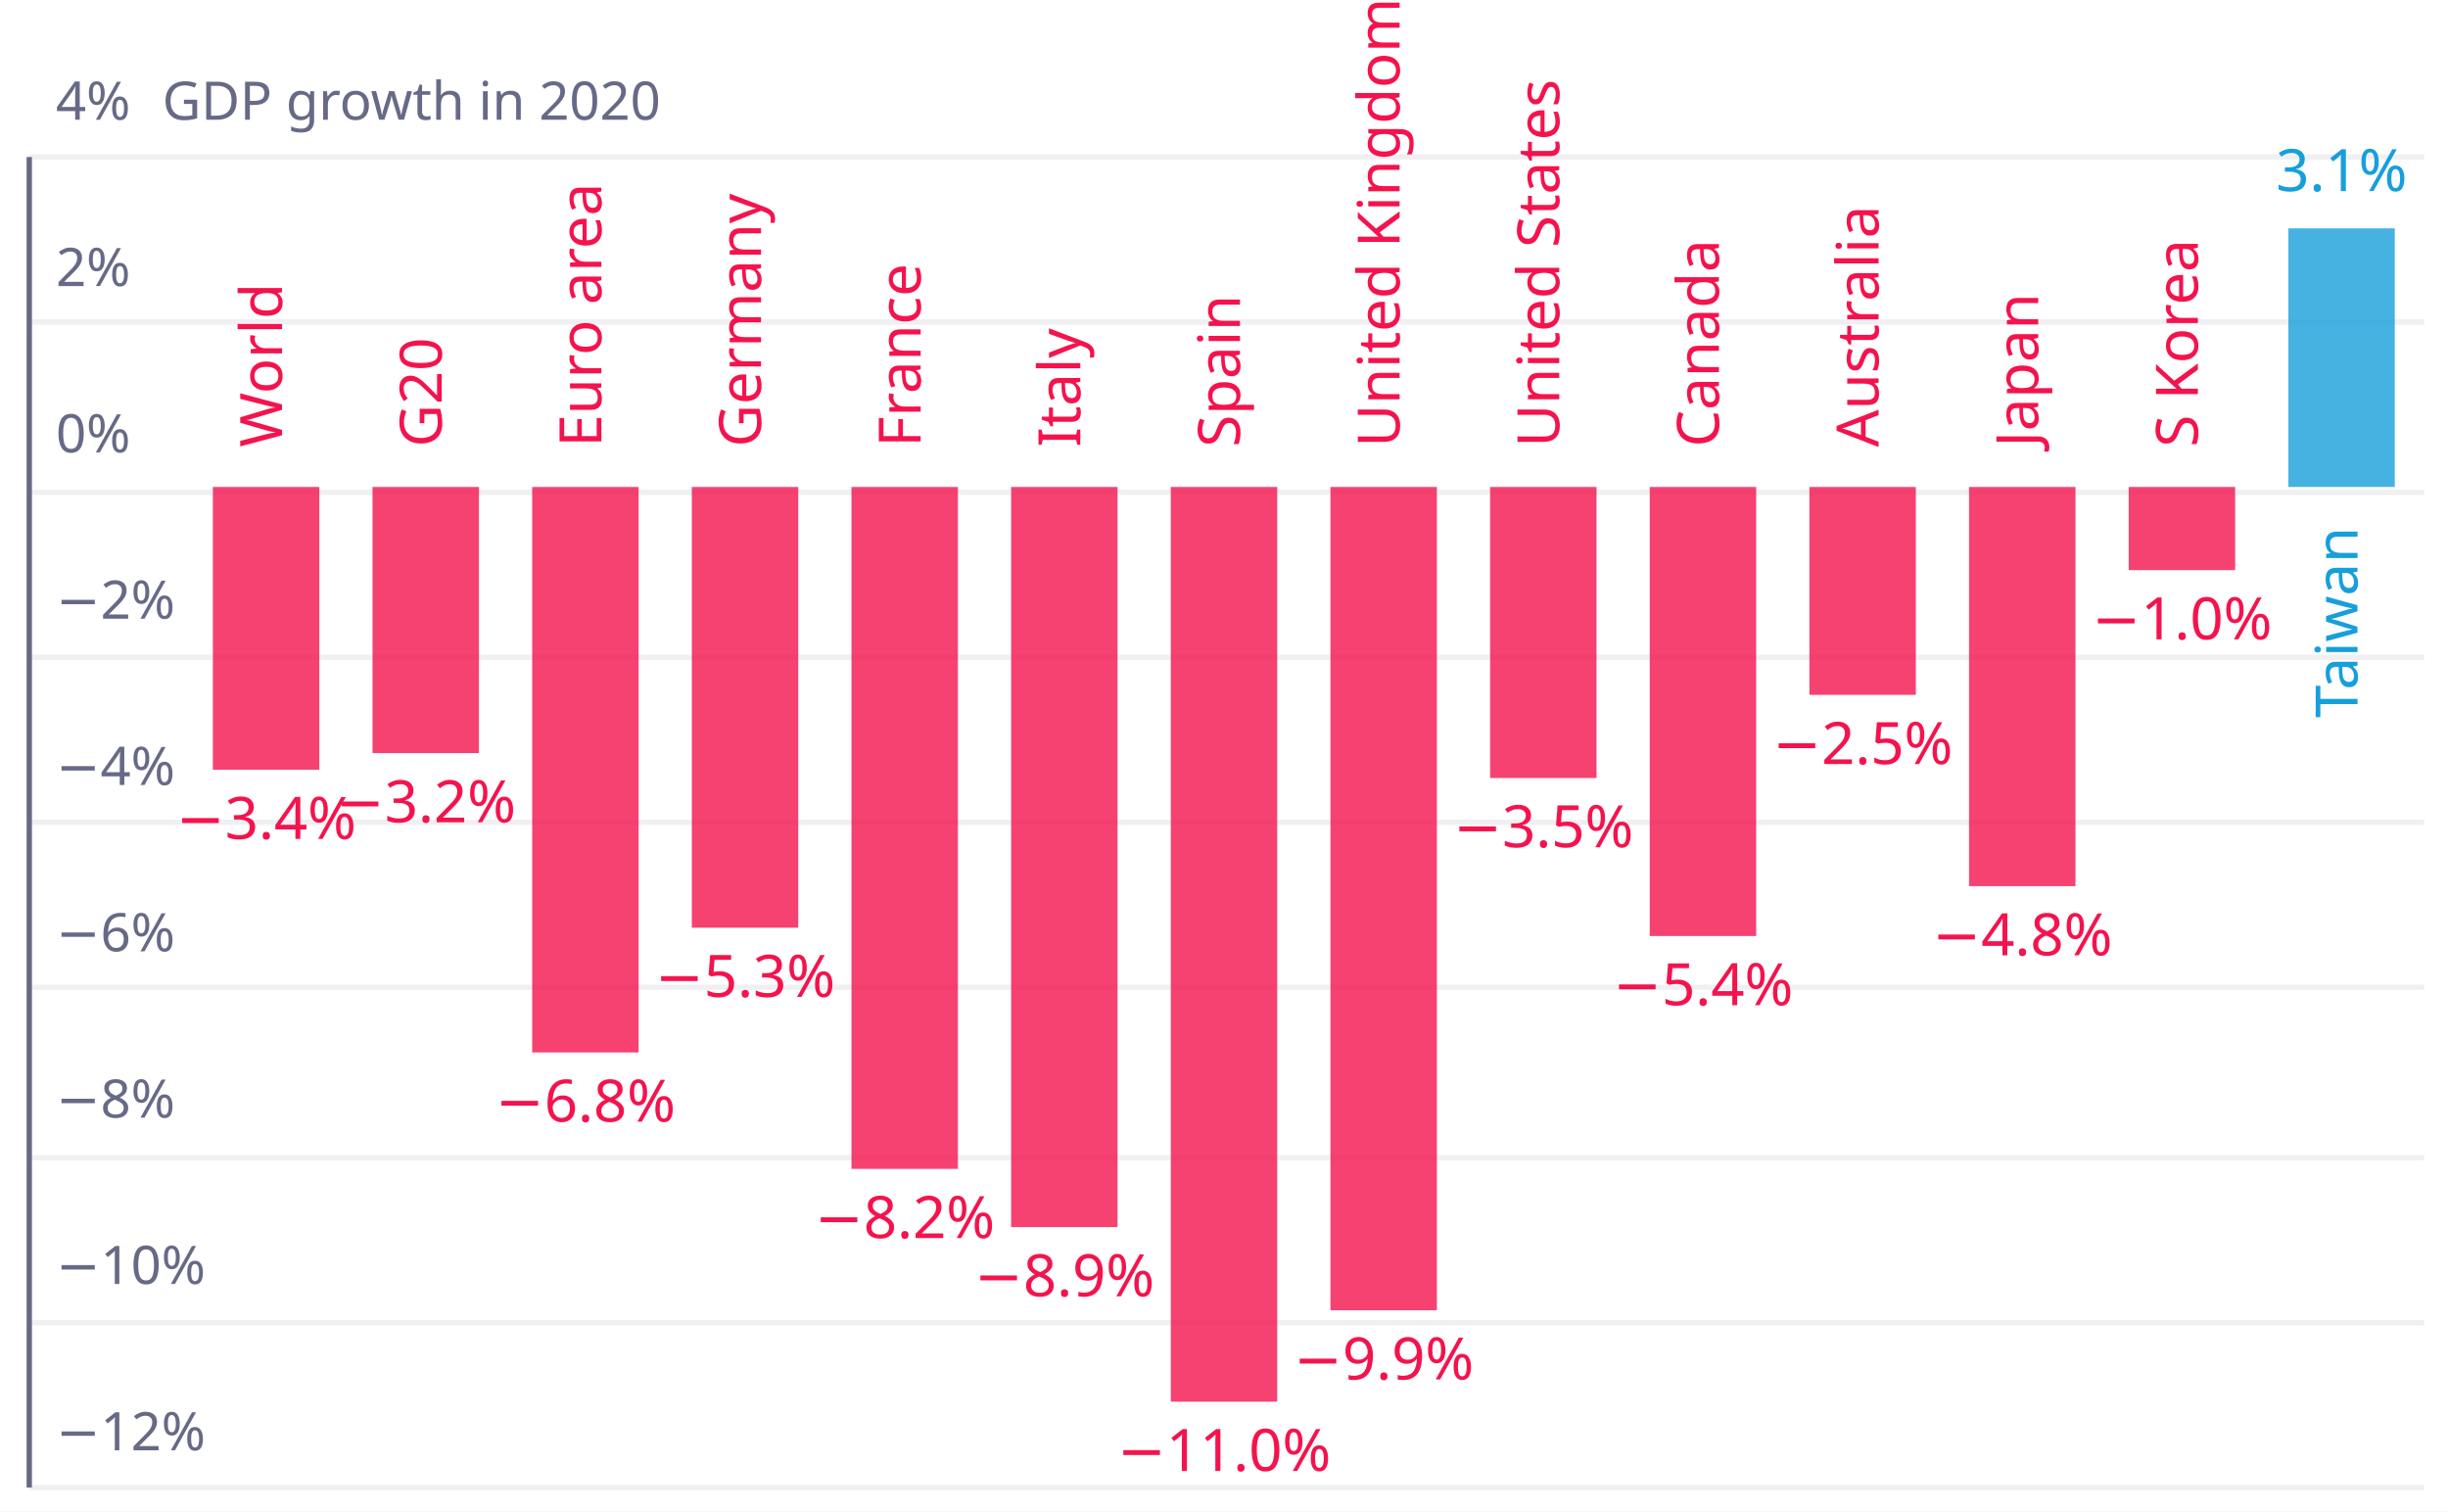
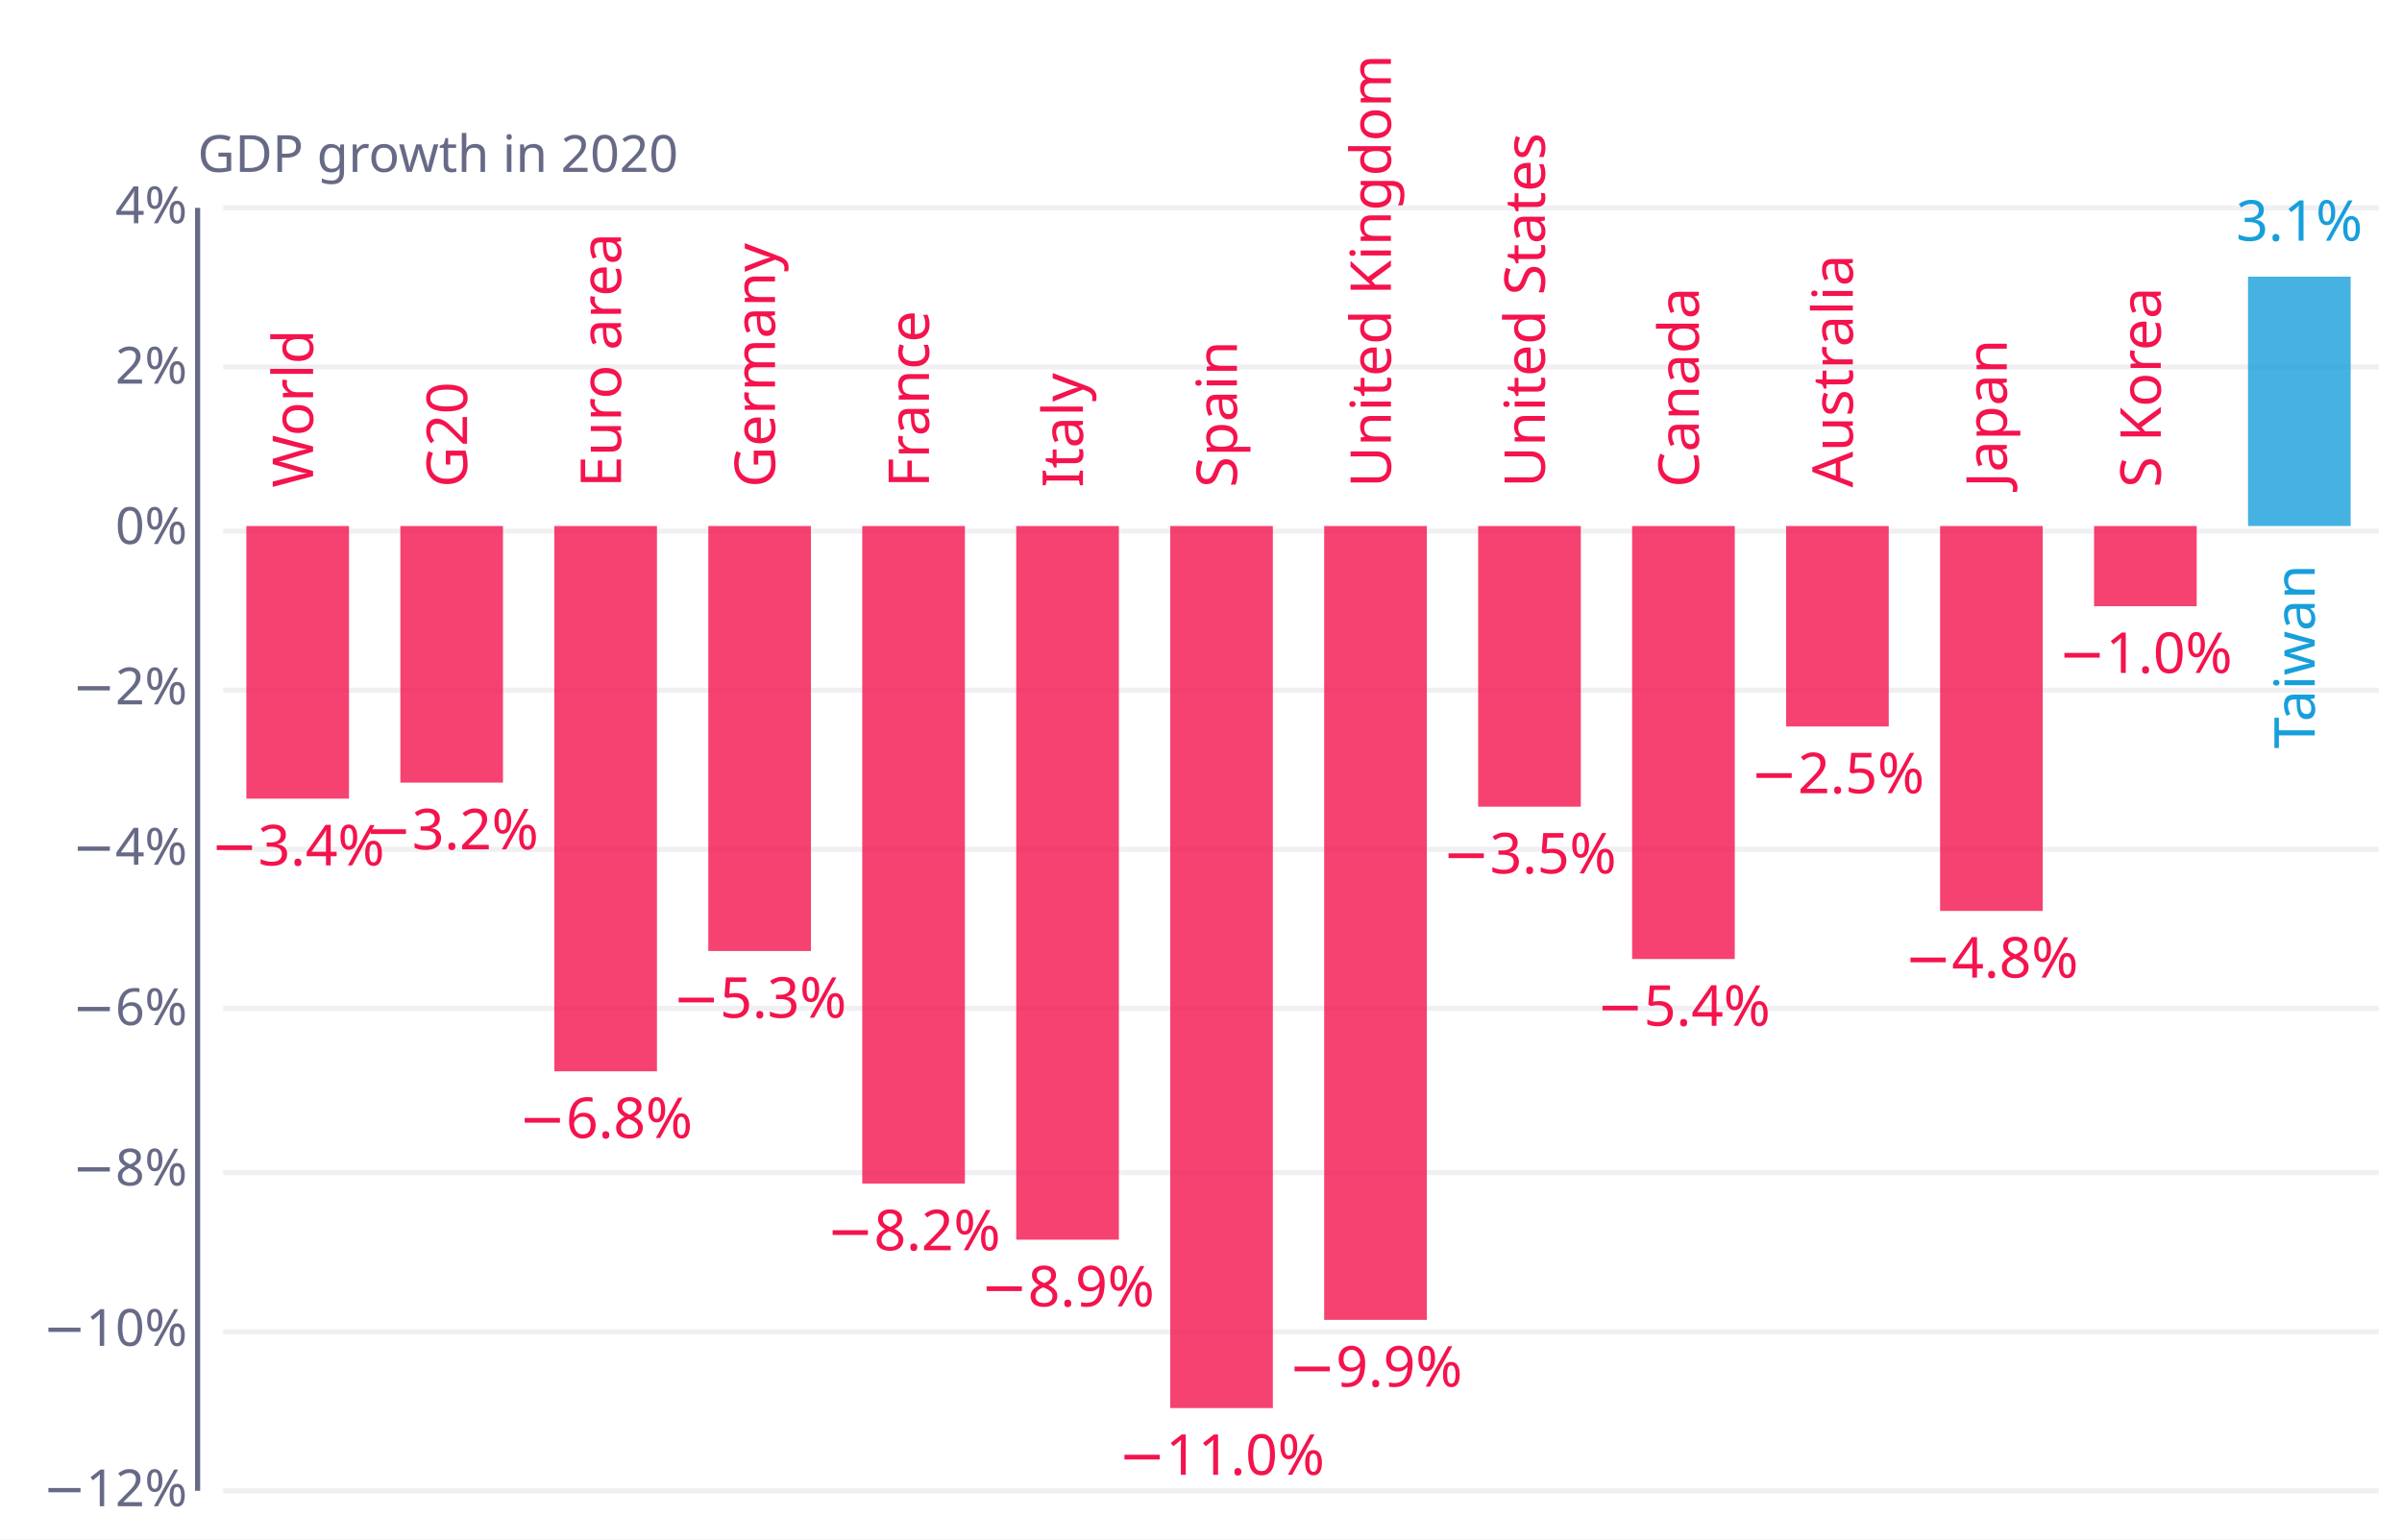
- <svg xmlns="http://www.w3.org/2000/svg" version="1.1" class="marks" width="460" height="284" viewBox="0 0 460 284">
-   <rect width="460" height="284" fill="white" />
-   <g fill="none" stroke-miterlimit="10" transform="translate(5,29)">
+ <svg xmlns="http://www.w3.org/2000/svg" version="1.1" class="marks" width="468" height="300" viewBox="0 0 468 300">
+   <rect width="468" height="300" fill="white" />
+   <g fill="none" stroke-miterlimit="10" transform="translate(43,40)">
    <g class="mark-group role-frame root" role="graphics-object" aria-roledescription="group mark container">
      <g transform="translate(0,0)">
-         <path class="background" aria-hidden="true" d="M0,0h450v250h-450Z" />
+         <path class="background" aria-hidden="true" d="M0,0h420v250h-420Z" />
        <g>
-           <g class="mark-group role-axis" role="graphics-symbol" aria-roledescription="axis" aria-label="Y-axis for a linear scale with values from −0.12 to 0.04">
-             <g transform="translate(0.5,0.5)">
+           <g class="mark-group role-axis" aria-hidden="true">
+             <g transform="translate(-4.5,0.5)">
              <path class="background" aria-hidden="true" d="M0,0h0v0h0Z" pointer-events="none" />
              <g>
                <g class="mark-rule role-axis-grid" pointer-events="none">
-                   <line transform="translate(0,250)" x2="450" y2="0" stroke="#676A86" stroke-opacity="0.1" stroke-width="1" opacity="1" />
-                   <line transform="translate(0,219)" x2="450" y2="0" stroke="#676A86" stroke-opacity="0.1" stroke-width="1" opacity="1" />
-                   <line transform="translate(0,188)" x2="450" y2="0" stroke="#676A86" stroke-opacity="0.1" stroke-width="1" opacity="1" />
-                   <line transform="translate(0,156)" x2="450" y2="0" stroke="#676A86" stroke-opacity="0.1" stroke-width="1" opacity="1" />
-                   <line transform="translate(0,125)" x2="450" y2="0" stroke="#676A86" stroke-opacity="0.1" stroke-width="1" opacity="1" />
-                   <line transform="translate(0,94)" x2="450" y2="0" stroke="#676A86" stroke-opacity="0.1" stroke-width="1" opacity="1" />
-                   <line transform="translate(0,63)" x2="450" y2="0" stroke="#676A86" stroke-opacity="0.1" stroke-width="1" opacity="1" />
-                   <line transform="translate(0,31)" x2="450" y2="0" stroke="#676A86" stroke-opacity="0.1" stroke-width="1" opacity="1" />
-                   <line transform="translate(0,0)" x2="450" y2="0" stroke="#676A86" stroke-opacity="0.1" stroke-width="1" opacity="1" />
+                   <line transform="translate(5,250)" x2="420" y2="0" stroke="#676A86" stroke-opacity="0.1" stroke-width="1" opacity="1" />
+                   <line transform="translate(5,219)" x2="420" y2="0" stroke="#676A86" stroke-opacity="0.1" stroke-width="1" opacity="1" />
+                   <line transform="translate(5,188)" x2="420" y2="0" stroke="#676A86" stroke-opacity="0.1" stroke-width="1" opacity="1" />
+                   <line transform="translate(5,156)" x2="420" y2="0" stroke="#676A86" stroke-opacity="0.1" stroke-width="1" opacity="1" />
+                   <line transform="translate(5,125)" x2="420" y2="0" stroke="#676A86" stroke-opacity="0.1" stroke-width="1" opacity="1" />
+                   <line transform="translate(5,94)" x2="420" y2="0" stroke="#676A86" stroke-opacity="0.1" stroke-width="1" opacity="1" />
+                   <line transform="translate(5,63)" x2="420" y2="0" stroke="#676A86" stroke-opacity="0.1" stroke-width="1" opacity="1" />
+                   <line transform="translate(5,31)" x2="420" y2="0" stroke="#676A86" stroke-opacity="0.1" stroke-width="1" opacity="1" />
+                   <line transform="translate(5,0)" x2="420" y2="0" stroke="#676A86" stroke-opacity="0.1" stroke-width="1" opacity="1" />
                </g>
              </g>
              <path class="foreground" aria-hidden="true" d="" pointer-events="none" display="none" />
            </g>
          </g>
          <g class="mark-group role-axis" role="graphics-symbol" aria-roledescription="axis" aria-label="Y-axis titled 'GDP growth in 2020' for a linear scale with values from −12% to 4%">
-             <g transform="translate(0.5,0.5)">
+             <g transform="translate(-4.5,0.5)">
              <path class="background" aria-hidden="true" d="M0,0h0v0h0Z" pointer-events="none" />
              <g>
                <g class="mark-text role-axis-label" pointer-events="none">
-                   <text text-anchor="start" transform="translate(5,243)" font-family="sans-serif" font-size="10px" fill="#676A86" opacity="1">−12%</text>
-                   <text text-anchor="start" transform="translate(5,211.75)" font-family="sans-serif" font-size="10px" fill="#676A86" opacity="1">−10%</text>
-                   <text text-anchor="start" transform="translate(5,180.5)" font-family="sans-serif" font-size="10px" fill="#676A86" opacity="1">−8%</text>
-                   <text text-anchor="start" transform="translate(5,149.25)" font-family="sans-serif" font-size="10px" fill="#676A86" opacity="1">−6%</text>
-                   <text text-anchor="start" transform="translate(5,118)" font-family="sans-serif" font-size="10px" fill="#676A86" opacity="1">−4%</text>
-                   <text text-anchor="start" transform="translate(5,86.75)" font-family="sans-serif" font-size="10px" fill="#676A86" opacity="1">−2%</text>
-                   <text text-anchor="start" transform="translate(5,55.5)" font-family="sans-serif" font-size="10px" fill="#676A86" opacity="1">0%</text>
-                   <text text-anchor="start" transform="translate(5,24.25)" font-family="sans-serif" font-size="10px" fill="#676A86" opacity="1">2%</text>
-                   <text text-anchor="start" transform="translate(5,-7)" font-family="sans-serif" font-size="10px" fill="#676A86" opacity="1">4%</text>
+                   <text text-anchor="end" transform="translate(-2,253)" font-family="sans-serif" font-size="10px" fill="#676A86" opacity="1">−12%</text>
+                   <text text-anchor="end" transform="translate(-2,221.75)" font-family="sans-serif" font-size="10px" fill="#676A86" opacity="1">−10%</text>
+                   <text text-anchor="end" transform="translate(-2,190.5)" font-family="sans-serif" font-size="10px" fill="#676A86" opacity="1">−8%</text>
+                   <text text-anchor="end" transform="translate(-2,159.25)" font-family="sans-serif" font-size="10px" fill="#676A86" opacity="1">−6%</text>
+                   <text text-anchor="end" transform="translate(-2,128)" font-family="sans-serif" font-size="10px" fill="#676A86" opacity="1">−4%</text>
+                   <text text-anchor="end" transform="translate(-2,96.75)" font-family="sans-serif" font-size="10px" fill="#676A86" opacity="1">−2%</text>
+                   <text text-anchor="end" transform="translate(-2,65.5)" font-family="sans-serif" font-size="10px" fill="#676A86" opacity="1">0%</text>
+                   <text text-anchor="end" transform="translate(-2,34.25)" font-family="sans-serif" font-size="10px" fill="#676A86" opacity="1">2%</text>
+                   <text text-anchor="end" transform="translate(-2,3)" font-family="sans-serif" font-size="10px" fill="#676A86" opacity="1">4%</text>
                </g>
                <g class="mark-rule role-axis-domain" pointer-events="none">
                  <line transform="translate(0,250)" x2="0" y2="-250" stroke="#676A86" stroke-width="1" opacity="1" />
                </g>
                <g class="mark-text role-axis-title" pointer-events="none">
-                   <text text-anchor="start" transform="translate(25,-7)" font-family="sans-serif" font-size="10px" font-weight="normal" fill="#676A86" opacity="1">GDP growth in 2020</text>
+                   <text text-anchor="start" transform="translate(0,-7)" font-family="sans-serif" font-size="10px" font-weight="normal" fill="#676A86" opacity="1">GDP growth in 2020</text>
                </g>
              </g>
              <path class="foreground" aria-hidden="true" d="" pointer-events="none" display="none" />
            </g>
          </g>
-           <g class="mark-rect role-mark layer_0_marks" role="graphics-symbol" aria-roledescription="rect mark container">
-             <path d="M1.5,62.5h27v0h-27Z" fill="#4c78a8" />
+           <g class="mark-rect role-mark layer_0_marks" role="graphics-object" aria-roledescription="rect mark container">
+             <path aria-label="country: World; growth: −3%" role="graphics-symbol" aria-roledescription="bar" d="M5,62.5h20v53.125h-20Z" fill="#F4134D" opacity="0.8" />
+             <path aria-label="country: G20; growth: −3%" role="graphics-symbol" aria-roledescription="bar" d="M35,62.5h20v50h-20Z" fill="#F4134D" opacity="0.8" />
+             <path aria-label="country: Euro area; growth: −7%" role="graphics-symbol" aria-roledescription="bar" d="M65,62.5h20v106.25h-20Z" fill="#F4134D" opacity="0.8" />
+             <path aria-label="country:       Germany ; growth: −5%" role="graphics-symbol" aria-roledescription="bar" d="M95,62.5h20v82.812h-20Z" fill="#F4134D" opacity="0.8" />
+             <path aria-label="country:       France; growth: −8%" role="graphics-symbol" aria-roledescription="bar" d="M125,62.5h20v128.125h-20Z" fill="#F4134D" opacity="0.8" />
+             <path aria-label="country:       Italy; growth: −9%" role="graphics-symbol" aria-roledescription="bar" d="M155,62.5h20v139.063h-20Z" fill="#F4134D" opacity="0.8" />
+             <path aria-label="country:       Spain; growth: −11%" role="graphics-symbol" aria-roledescription="bar" d="M185,62.5h20v171.875h-20Z" fill="#F4134D" opacity="0.8" />
+             <path aria-label="country: United Kingdom; growth: −10%" role="graphics-symbol" aria-roledescription="bar" d="M215,62.5h20v154.688h-20Z" fill="#F4134D" opacity="0.8" />
+             <path aria-label="country: United States; growth: −4%" role="graphics-symbol" aria-roledescription="bar" d="M245,62.5h20v54.688h-20Z" fill="#F4134D" opacity="0.8" />
+             <path aria-label="country: Canada; growth: −5%" role="graphics-symbol" aria-roledescription="bar" d="M275,62.5h20v84.375h-20Z" fill="#F4134D" opacity="0.8" />
+             <path aria-label="country: Australia; growth: −3%" role="graphics-symbol" aria-roledescription="bar" d="M305,62.5h20v39.062h-20Z" fill="#F4134D" opacity="0.8" />
+             <path aria-label="country: Japan; growth: −5%" role="graphics-symbol" aria-roledescription="bar" d="M335,62.5h20v75h-20Z" fill="#F4134D" opacity="0.8" />
+             <path aria-label="country: S Korea; growth: −1%" role="graphics-symbol" aria-roledescription="bar" d="M365,62.5h20v15.625h-20Z" fill="#F4134D" opacity="0.8" />
          </g>
-           <g class="mark-rect role-mark layer_1_marks" role="graphics-symbol" aria-roledescription="rect mark container">
-             <path d="M35,62.5h20v53.125h-20Z" fill="#F4134D" opacity="0.8" />
-             <path d="M65,62.5h20v50h-20Z" fill="#F4134D" opacity="0.8" />
-             <path d="M95,62.5h20v106.25h-20Z" fill="#F4134D" opacity="0.8" />
-             <path d="M125,62.5h20v82.812h-20Z" fill="#F4134D" opacity="0.8" />
-             <path d="M155,62.5h20v128.125h-20Z" fill="#F4134D" opacity="0.8" />
-             <path d="M185,62.5h20v139.063h-20Z" fill="#F4134D" opacity="0.8" />
-             <path d="M215,62.5h20v171.875h-20Z" fill="#F4134D" opacity="0.8" />
-             <path d="M245,62.5h20v154.688h-20Z" fill="#F4134D" opacity="0.8" />
-             <path d="M275,62.5h20v54.688h-20Z" fill="#F4134D" opacity="0.8" />
-             <path d="M305,62.5h20v84.375h-20Z" fill="#F4134D" opacity="0.8" />
-             <path d="M335,62.5h20v39.062h-20Z" fill="#F4134D" opacity="0.8" />
-             <path d="M365,62.5h20v75h-20Z" fill="#F4134D" opacity="0.8" />
-             <path d="M395,62.5h20v15.625h-20Z" fill="#F4134D" opacity="0.8" />
+           <g class="mark-rect role-mark layer_1_marks" role="graphics-object" aria-roledescription="rect mark container">
+             <path aria-label="country: Taiwan; growth: 3%" role="graphics-symbol" aria-roledescription="bar" d="M395,13.906h20v48.594h-20Z" fill="#179FDB" opacity="0.8" />
          </g>
-           <g class="mark-rect role-mark layer_2_marks" role="graphics-symbol" aria-roledescription="rect mark container">
-             <path d="M425,13.906h20v48.594h-20Z" fill="#179FDB" opacity="0.8" />
+           <g class="mark-text role-mark layer_2_marks" role="graphics-object" aria-roledescription="text mark container">
+             <text aria-label="growth: −3.4%; country: World" role="graphics-symbol" aria-roledescription="text mark" text-anchor="middle" transform="translate(15,128.625)" font-family="sans-serif" font-size="11px" fill="#F4134D">−3.4%</text>
+             <text aria-label="growth: −3.2%; country: G20" role="graphics-symbol" aria-roledescription="text mark" text-anchor="middle" transform="translate(45,125.5)" font-family="sans-serif" font-size="11px" fill="#F4134D">−3.2%</text>
+             <text aria-label="growth: −6.8%; country: Euro area" role="graphics-symbol" aria-roledescription="text mark" text-anchor="middle" transform="translate(75,181.75)" font-family="sans-serif" font-size="11px" fill="#F4134D">−6.8%</text>
+             <text aria-label="growth: −5.3%; country:       Germany " role="graphics-symbol" aria-roledescription="text mark" text-anchor="middle" transform="translate(105,158.3125)" font-family="sans-serif" font-size="11px" fill="#F4134D">−5.3%</text>
+             <text aria-label="growth: −8.2%; country:       France" role="graphics-symbol" aria-roledescription="text mark" text-anchor="middle" transform="translate(135,203.625)" font-family="sans-serif" font-size="11px" fill="#F4134D">−8.2%</text>
+             <text aria-label="growth: −8.9%; country:       Italy" role="graphics-symbol" aria-roledescription="text mark" text-anchor="middle" transform="translate(165,214.5625)" font-family="sans-serif" font-size="11px" fill="#F4134D">−8.9%</text>
+             <text aria-label="growth: −11.0%; country:       Spain" role="graphics-symbol" aria-roledescription="text mark" text-anchor="middle" transform="translate(195,247.375)" font-family="sans-serif" font-size="11px" fill="#F4134D">−11.0%</text>
+             <text aria-label="growth: −9.9%; country: United Kingdom" role="graphics-symbol" aria-roledescription="text mark" text-anchor="middle" transform="translate(225,230.1875)" font-family="sans-serif" font-size="11px" fill="#F4134D">−9.9%</text>
+             <text aria-label="growth: −3.5%; country: United States" role="graphics-symbol" aria-roledescription="text mark" text-anchor="middle" transform="translate(255,130.1875)" font-family="sans-serif" font-size="11px" fill="#F4134D">−3.5%</text>
+             <text aria-label="growth: −5.4%; country: Canada" role="graphics-symbol" aria-roledescription="text mark" text-anchor="middle" transform="translate(285,159.875)" font-family="sans-serif" font-size="11px" fill="#F4134D">−5.4%</text>
+             <text aria-label="growth: −2.5%; country: Australia" role="graphics-symbol" aria-roledescription="text mark" text-anchor="middle" transform="translate(315,114.5625)" font-family="sans-serif" font-size="11px" fill="#F4134D">−2.5%</text>
+             <text aria-label="growth: −4.8%; country: Japan" role="graphics-symbol" aria-roledescription="text mark" text-anchor="middle" transform="translate(345,150.5)" font-family="sans-serif" font-size="11px" fill="#F4134D">−4.8%</text>
+             <text aria-label="growth: −1.0%; country: S Korea" role="graphics-symbol" aria-roledescription="text mark" text-anchor="middle" transform="translate(375,91.125)" font-family="sans-serif" font-size="11px" fill="#F4134D">−1.0%</text>
          </g>
          <g class="mark-text role-mark layer_3_marks" role="graphics-object" aria-roledescription="text mark container">
-             <text text-anchor="middle" transform="translate(45,128.625)" font-family="sans-serif" font-size="11px" fill="#F4134D">−3.4%</text>
-             <text text-anchor="middle" transform="translate(75,125.5)" font-family="sans-serif" font-size="11px" fill="#F4134D">−3.2%</text>
-             <text text-anchor="middle" transform="translate(105,181.75)" font-family="sans-serif" font-size="11px" fill="#F4134D">−6.8%</text>
-             <text text-anchor="middle" transform="translate(135,158.3125)" font-family="sans-serif" font-size="11px" fill="#F4134D">−5.3%</text>
-             <text text-anchor="middle" transform="translate(165,203.625)" font-family="sans-serif" font-size="11px" fill="#F4134D">−8.2%</text>
-             <text text-anchor="middle" transform="translate(195,214.5625)" font-family="sans-serif" font-size="11px" fill="#F4134D">−8.9%</text>
-             <text text-anchor="middle" transform="translate(225,247.375)" font-family="sans-serif" font-size="11px" fill="#F4134D">−11.0%</text>
-             <text text-anchor="middle" transform="translate(255,230.1875)" font-family="sans-serif" font-size="11px" fill="#F4134D">−9.9%</text>
-             <text text-anchor="middle" transform="translate(285,130.1875)" font-family="sans-serif" font-size="11px" fill="#F4134D">−3.5%</text>
-             <text text-anchor="middle" transform="translate(315,159.875)" font-family="sans-serif" font-size="11px" fill="#F4134D">−5.4%</text>
-             <text text-anchor="middle" transform="translate(345,114.5625)" font-family="sans-serif" font-size="11px" fill="#F4134D">−2.5%</text>
-             <text text-anchor="middle" transform="translate(375,150.5)" font-family="sans-serif" font-size="11px" fill="#F4134D">−4.8%</text>
-             <text text-anchor="middle" transform="translate(405,91.125)" font-family="sans-serif" font-size="11px" fill="#F4134D">−1.0%</text>
+             <text aria-label="growth: 3.1%; country: Taiwan" role="graphics-symbol" aria-roledescription="text mark" text-anchor="middle" transform="translate(405,6.90625)" font-family="sans-serif" font-size="11px" fill="#179FDB">3.1%</text>
          </g>
          <g class="mark-text role-mark layer_4_marks" role="graphics-object" aria-roledescription="text mark container">
-             <text text-anchor="middle" transform="translate(435,6.90625)" font-family="sans-serif" font-size="11px" fill="#179FDB">3.1%</text>
+             <text aria-label="country: World" role="graphics-symbol" aria-roledescription="text mark" text-anchor="start" transform="translate(15,125) rotate(270) translate(70,3)" font-family="sans-serif" font-size="11px" fill="#F4134D">World</text>
+             <text aria-label="country: G20" role="graphics-symbol" aria-roledescription="text mark" text-anchor="start" transform="translate(45,125) rotate(270) translate(70,3)" font-family="sans-serif" font-size="11px" fill="#F4134D">G20</text>
+             <text aria-label="country: Euro area" role="graphics-symbol" aria-roledescription="text mark" text-anchor="start" transform="translate(75,125) rotate(270) translate(70,3)" font-family="sans-serif" font-size="11px" fill="#F4134D">Euro area</text>
+             <text aria-label="country:       Germany " role="graphics-symbol" aria-roledescription="text mark" text-anchor="start" transform="translate(105,125) rotate(270) translate(70,3)" font-family="sans-serif" font-size="11px" fill="#F4134D">Germany</text>
+             <text aria-label="country:       France" role="graphics-symbol" aria-roledescription="text mark" text-anchor="start" transform="translate(135,125) rotate(270) translate(70,3)" font-family="sans-serif" font-size="11px" fill="#F4134D">France</text>
+             <text aria-label="country:       Italy" role="graphics-symbol" aria-roledescription="text mark" text-anchor="start" transform="translate(165,125) rotate(270) translate(70,3)" font-family="sans-serif" font-size="11px" fill="#F4134D">Italy</text>
+             <text aria-label="country:       Spain" role="graphics-symbol" aria-roledescription="text mark" text-anchor="start" transform="translate(195,125) rotate(270) translate(70,3)" font-family="sans-serif" font-size="11px" fill="#F4134D">Spain</text>
+             <text aria-label="country: United Kingdom" role="graphics-symbol" aria-roledescription="text mark" text-anchor="start" transform="translate(225,125) rotate(270) translate(70,3)" font-family="sans-serif" font-size="11px" fill="#F4134D">United Kingdom</text>
+             <text aria-label="country: United States" role="graphics-symbol" aria-roledescription="text mark" text-anchor="start" transform="translate(255,125) rotate(270) translate(70,3)" font-family="sans-serif" font-size="11px" fill="#F4134D">United States</text>
+             <text aria-label="country: Canada" role="graphics-symbol" aria-roledescription="text mark" text-anchor="start" transform="translate(285,125) rotate(270) translate(70,3)" font-family="sans-serif" font-size="11px" fill="#F4134D">Canada</text>
+             <text aria-label="country: Australia" role="graphics-symbol" aria-roledescription="text mark" text-anchor="start" transform="translate(315,125) rotate(270) translate(70,3)" font-family="sans-serif" font-size="11px" fill="#F4134D">Australia</text>
+             <text aria-label="country: Japan" role="graphics-symbol" aria-roledescription="text mark" text-anchor="start" transform="translate(345,125) rotate(270) translate(70,3)" font-family="sans-serif" font-size="11px" fill="#F4134D">Japan</text>
+             <text aria-label="country: S Korea" role="graphics-symbol" aria-roledescription="text mark" text-anchor="start" transform="translate(375,125) rotate(270) translate(70,3)" font-family="sans-serif" font-size="11px" fill="#F4134D">S Korea</text>
          </g>
          <g class="mark-text role-mark layer_5_marks" role="graphics-object" aria-roledescription="text mark container">
-             <text text-anchor="start" transform="translate(45,125) rotate(270) translate(70,3)" font-family="sans-serif" font-size="11px" fill="#F4134D">World</text>
-             <text text-anchor="start" transform="translate(75,125) rotate(270) translate(70,3)" font-family="sans-serif" font-size="11px" fill="#F4134D">G20</text>
-             <text text-anchor="start" transform="translate(105,125) rotate(270) translate(70,3)" font-family="sans-serif" font-size="11px" fill="#F4134D">Euro area</text>
-             <text text-anchor="start" transform="translate(135,125) rotate(270) translate(70,3)" font-family="sans-serif" font-size="11px" fill="#F4134D">Germany</text>
-             <text text-anchor="start" transform="translate(165,125) rotate(270) translate(70,3)" font-family="sans-serif" font-size="11px" fill="#F4134D">France</text>
-             <text text-anchor="start" transform="translate(195,125) rotate(270) translate(70,3)" font-family="sans-serif" font-size="11px" fill="#F4134D">Italy</text>
-             <text text-anchor="start" transform="translate(225,125) rotate(270) translate(70,3)" font-family="sans-serif" font-size="11px" fill="#F4134D">Spain</text>
-             <text text-anchor="start" transform="translate(255,125) rotate(270) translate(70,3)" font-family="sans-serif" font-size="11px" fill="#F4134D">United Kingdom</text>
-             <text text-anchor="start" transform="translate(285,125) rotate(270) translate(70,3)" font-family="sans-serif" font-size="11px" fill="#F4134D">United States</text>
-             <text text-anchor="start" transform="translate(315,125) rotate(270) translate(70,3)" font-family="sans-serif" font-size="11px" fill="#F4134D">Canada</text>
-             <text text-anchor="start" transform="translate(345,125) rotate(270) translate(70,3)" font-family="sans-serif" font-size="11px" fill="#F4134D">Australia</text>
-             <text text-anchor="start" transform="translate(375,125) rotate(270) translate(70,3)" font-family="sans-serif" font-size="11px" fill="#F4134D">Japan</text>
-             <text text-anchor="start" transform="translate(405,125) rotate(270) translate(70,3)" font-family="sans-serif" font-size="11px" fill="#F4134D">S Korea</text>
-           </g>
-           <g class="mark-text role-mark layer_6_marks" role="graphics-object" aria-roledescription="text mark container">
-             <text text-anchor="end" transform="translate(435,125) rotate(270) translate(55,3)" font-family="sans-serif" font-size="11px" fill="#179FDB">Taiwan</text>
+             <text aria-label="country: Taiwan" role="graphics-symbol" aria-roledescription="text mark" text-anchor="end" transform="translate(405,125) rotate(270) translate(55,3)" font-family="sans-serif" font-size="11px" fill="#179FDB">Taiwan</text>
          </g>
        </g>
        <path class="foreground" aria-hidden="true" d="" display="none" />
      </g>
    </g>
  </g>
</svg>
